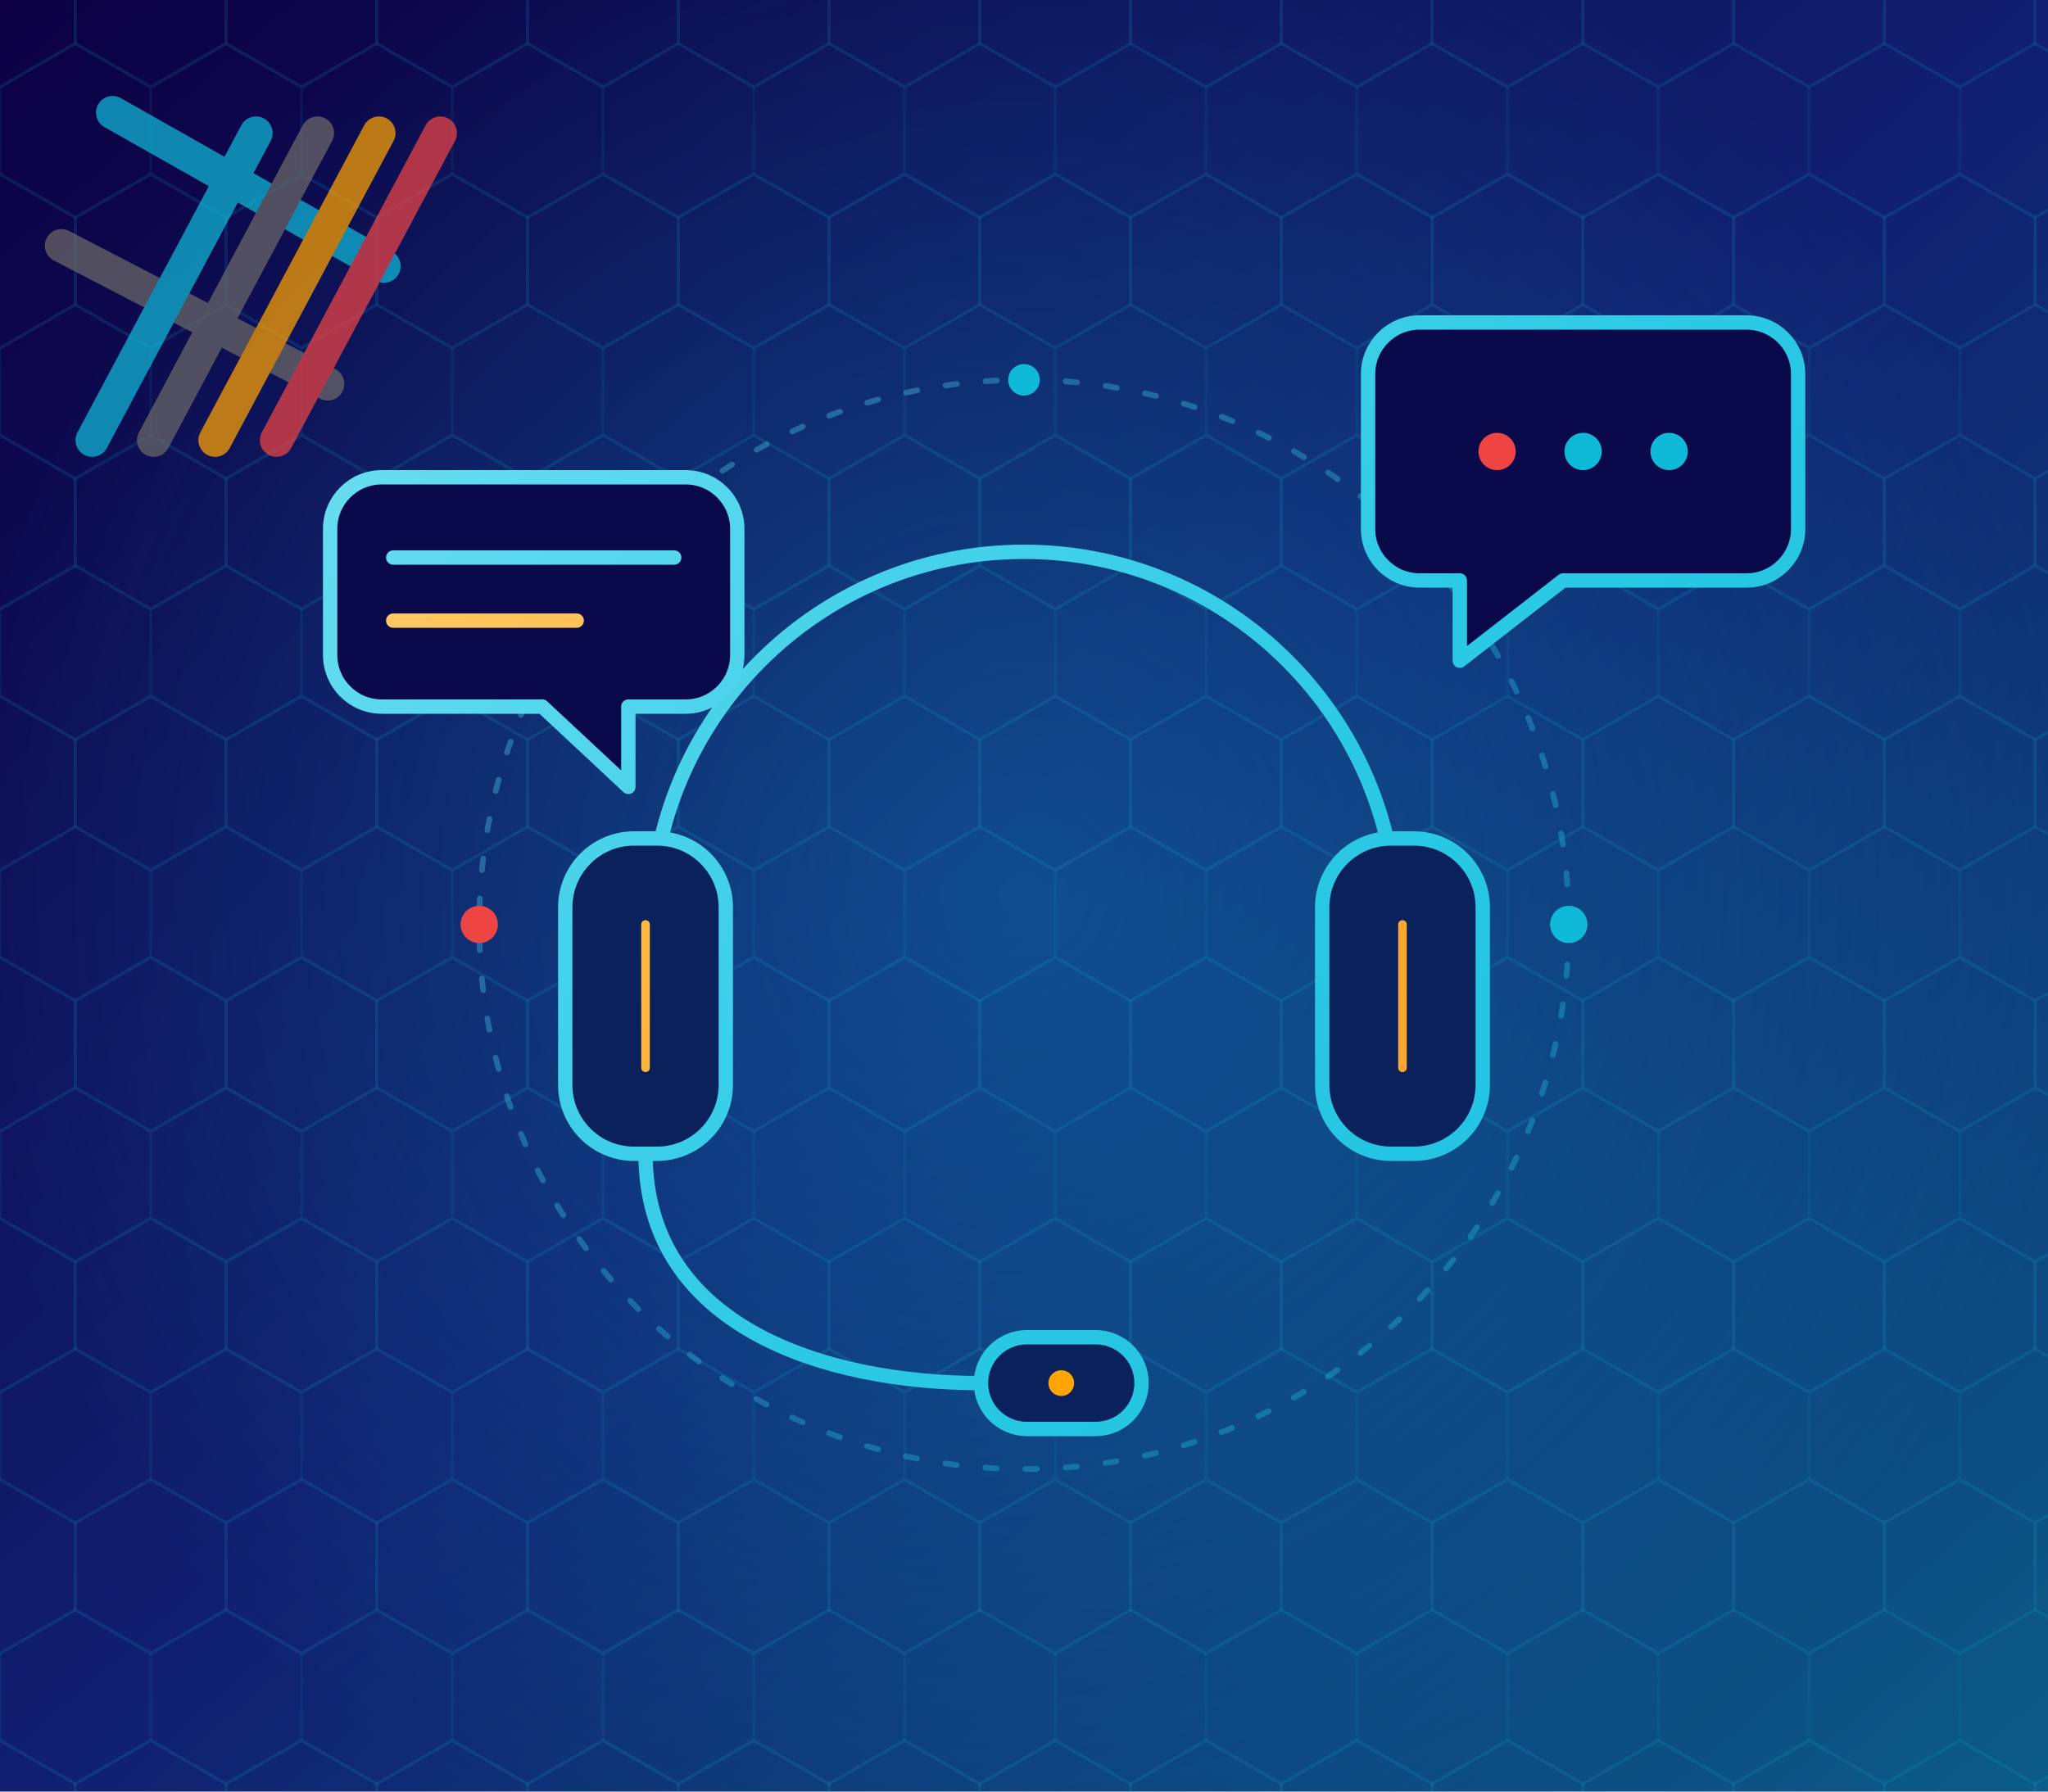
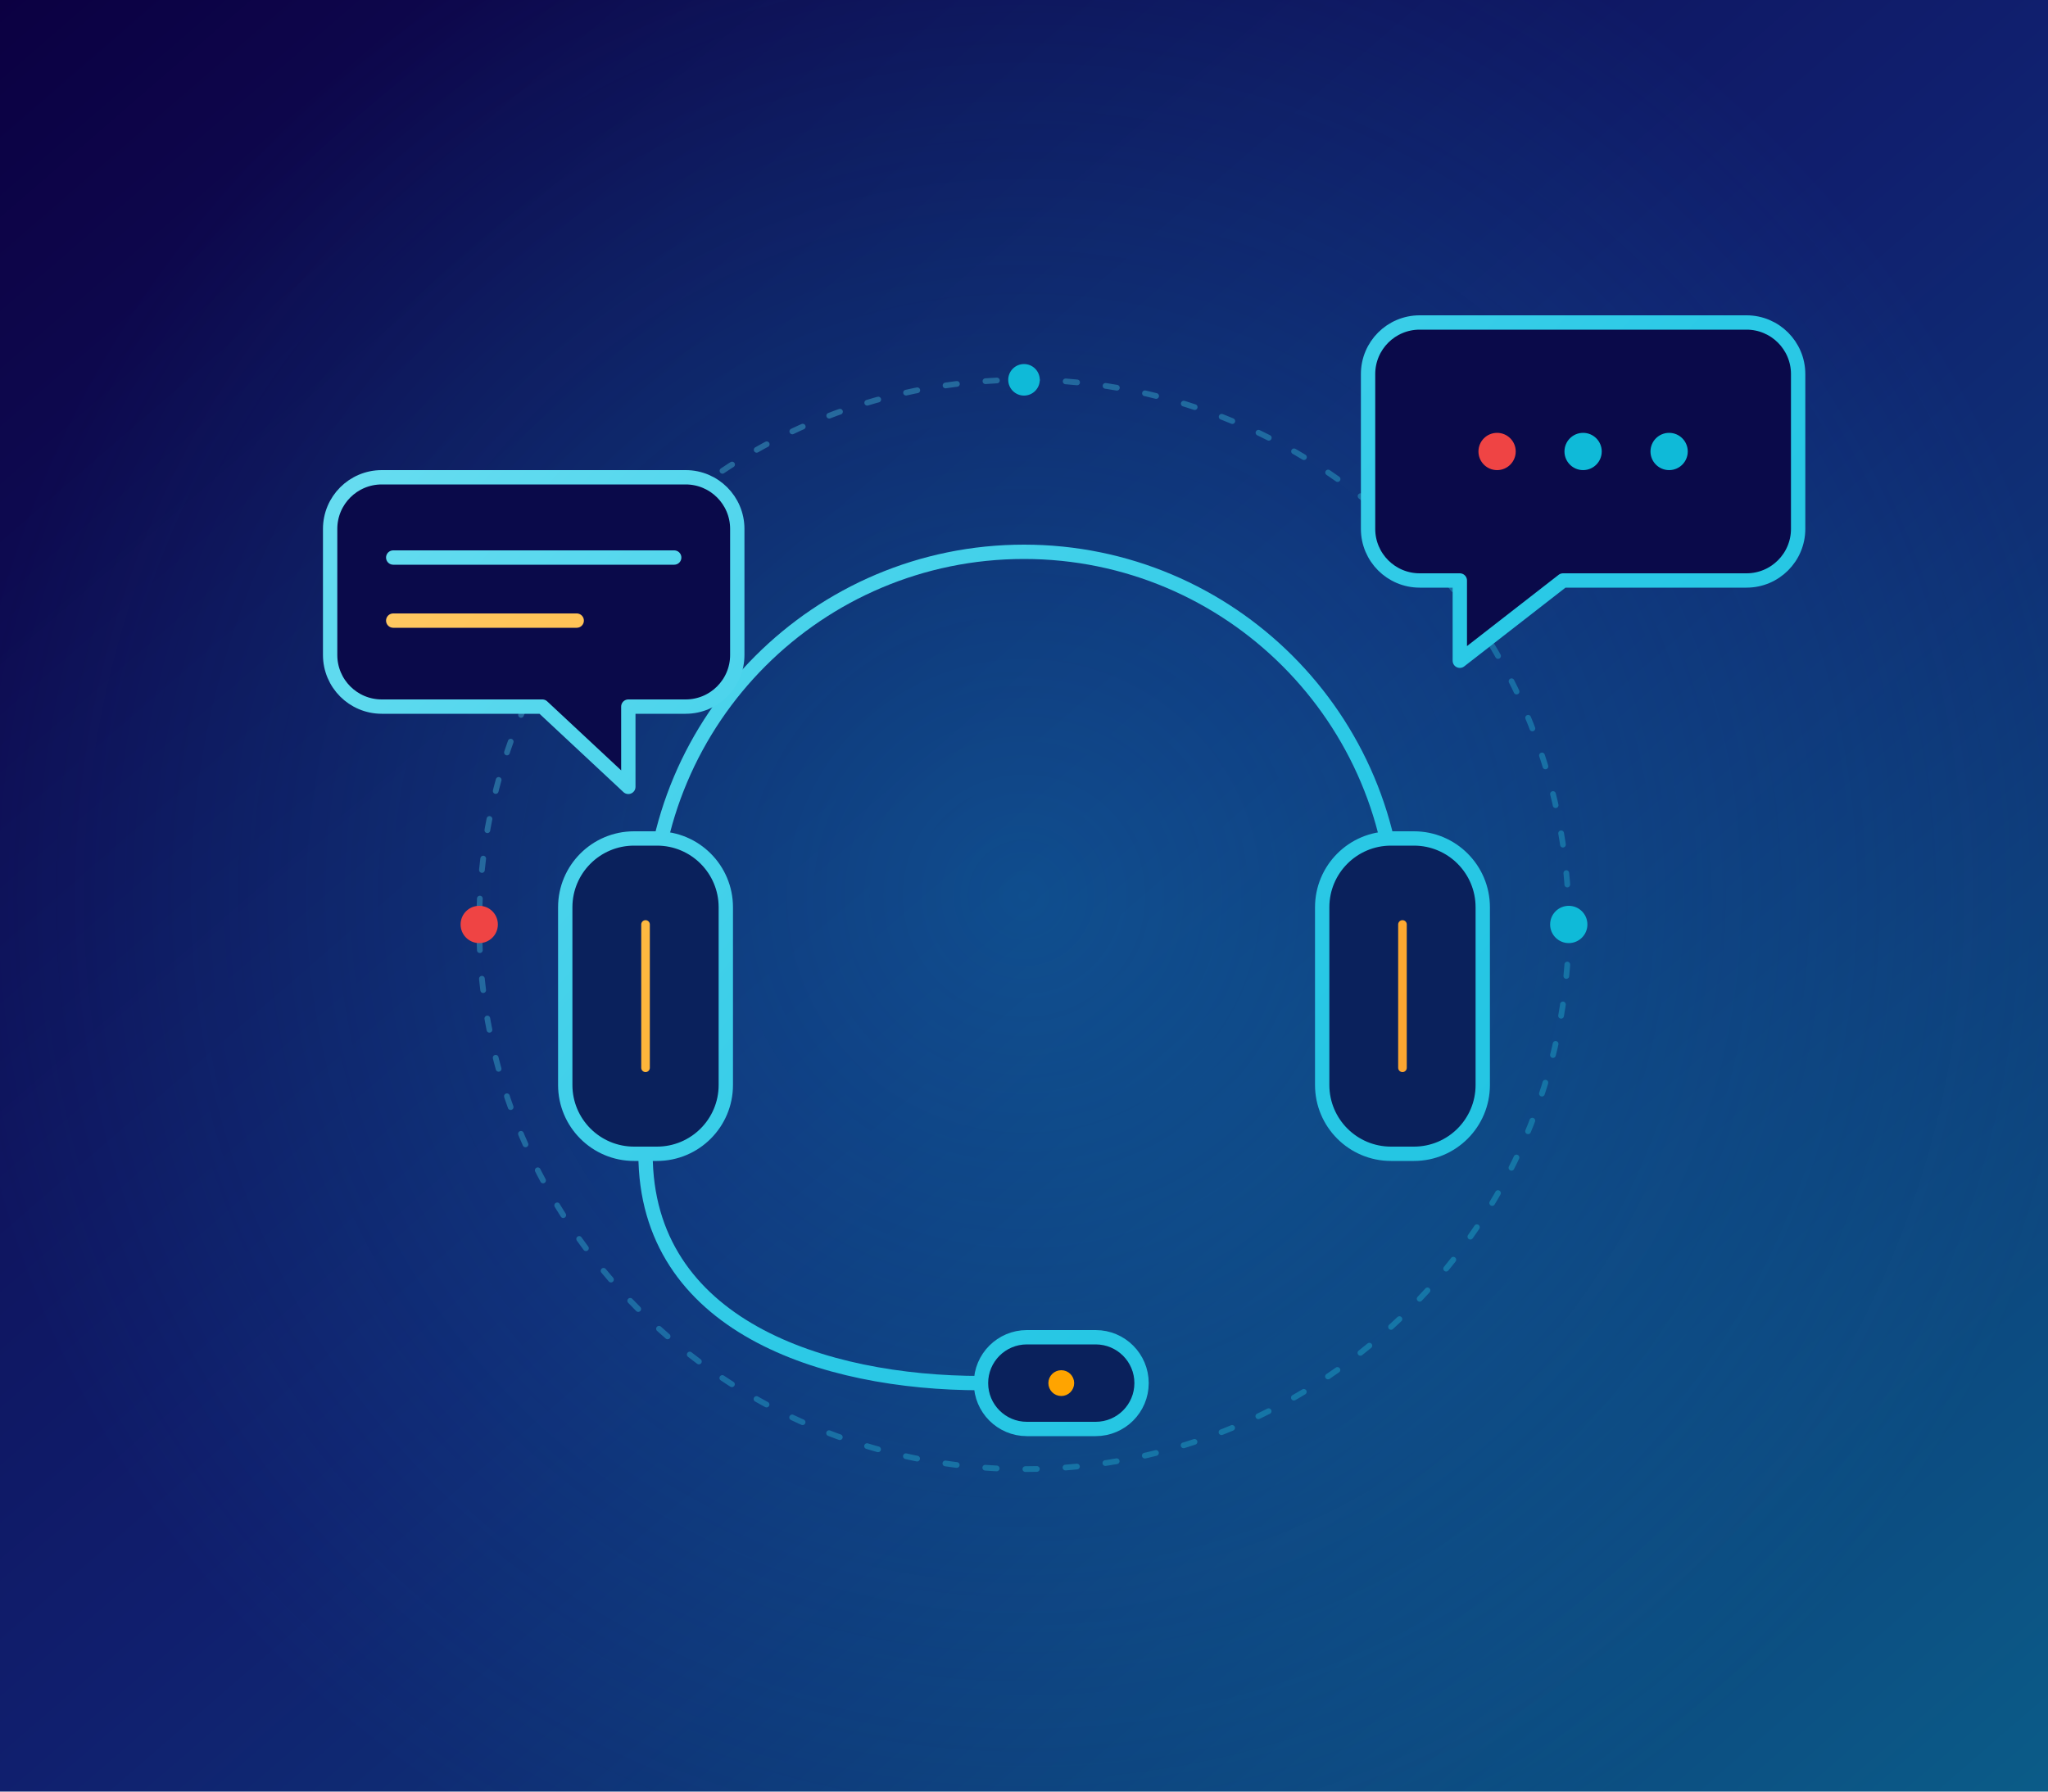
<svg xmlns="http://www.w3.org/2000/svg" viewBox="0 0 800 700" role="img" aria-label="Support headset with chat bubbles">
  <defs>
    <linearGradient id="bg" x1="0" y1="0" x2="1" y2="1">
      <stop offset="0" stop-color="#0C0042" />
      <stop offset="0.5" stop-color="#101F6E" />
      <stop offset="1" stop-color="#0B5C88" />
    </linearGradient>
    <linearGradient id="gS" gradientUnits="userSpaceOnUse" x1="0" y1="0" x2="800" y2="700">
      <stop offset="0" stop-color="#8FEAF7" />
      <stop offset="0.55" stop-color="#2BC9E6" />
      <stop offset="1" stop-color="#0FBAD8" />
    </linearGradient>
    <linearGradient id="gO" gradientUnits="userSpaceOnUse" x1="0" y1="0" x2="800" y2="700">
      <stop offset="0" stop-color="#FFE29A" />
      <stop offset="0.5" stop-color="#FFB02E" />
      <stop offset="1" stop-color="#F58B3A" />
    </linearGradient>
    <radialGradient id="glC" cx="0.5" cy="0.5" r="0.5">
      <stop offset="0" stop-color="#0FBAD8" stop-opacity="0.30" />
      <stop offset="1" stop-color="#0FBAD8" stop-opacity="0" />
    </radialGradient>
    <radialGradient id="glO" cx="0.5" cy="0.5" r="0.5">
      <stop offset="0" stop-color="#FFA400" stop-opacity="0.24" />
      <stop offset="1" stop-color="#FFA400" stop-opacity="0" />
    </radialGradient>
-     <pattern id="hx" width="58.89" height="102" patternUnits="userSpaceOnUse">
-       <g fill="none" stroke="#0FBAD8" stroke-opacity="0.08" stroke-width="1.2">
-         <polygon points="0.0,-34.0 29.4,-17.0 29.4,17.0 0.0,34.0 -29.4,17.0 -29.4,-17.0" />
-         <polygon points="58.9,-34.0 88.3,-17.0 88.3,17.0 58.9,34.0 29.4,17.0 29.4,-17.0" />
-         <polygon points="0.0,68.0 29.4,85.0 29.4,119.0 0.0,136.0 -29.4,119.0 -29.4,85.0" />
-         <polygon points="58.9,68.0 88.3,85.0 88.3,119.0 58.9,136.0 29.4,119.0 29.4,85.0" />
-         <polygon points="29.4,17.0 58.9,34.0 58.9,68.0 29.4,85.0 0.0,68.0 0.0,34.0" />
-       </g>
-     </pattern>
  </defs>
  <rect width="800" height="700" fill="url(#bg)" />
-   <rect width="800" height="700" fill="url(#hx)" />
  <circle cx="400" cy="350.0" r="420.0" fill="url(#glC)" />
-   <g stroke-linecap="round" stroke-width="13" opacity="0.72" fill="none">
-     <line x1="24" y1="96" x2="128" y2="150" stroke="#6B6A68" />
-     <line x1="44" y1="44" x2="150" y2="104" stroke="#0FBAD8" />
-     <line x1="36" y1="172" x2="100" y2="52" stroke="#0FBAD8" />
-     <line x1="60" y1="172" x2="124" y2="52" stroke="#6B6A68" />
-     <line x1="84" y1="172" x2="148" y2="52" stroke="#FFA400" />
-     <line x1="108" y1="172" x2="172" y2="52" stroke="#EF4444" />
-   </g>
  <g transform="translate(400 350.0) scale(1.12) translate(-400 -350.0)">
    <g fill="none" stroke="url(#gS)" stroke-width="5" stroke-linecap="round" stroke-linejoin="round">
      <circle cx="400" cy="360" r="190" fill="none" stroke-opacity="0.35" stroke-dasharray="4 10" stroke-width="2" />
      <circle cx="210" cy="360" r="6" fill="#EF4444" stroke="#EF4444" stroke-width="1" />
      <circle cx="590" cy="360" r="6" fill="#0FBAD8" stroke="#0FBAD8" stroke-width="1" />
      <circle cx="400" cy="170" r="5" fill="#0FBAD8" stroke="#0FBAD8" stroke-width="1" />
      <path d="M270 360A130 130 0 0 1 530 360" fill="none" />
      <rect x="240" y="330" width="56" height="110" rx="24" fill="#0A0A4A" stroke="none" />
      <rect x="240" y="330" width="56" height="110" rx="24" fill="rgba(15,186,216,0.13)" />
      <rect x="504" y="330" width="56" height="110" rx="24" fill="#0A0A4A" stroke="none" />
      <rect x="504" y="330" width="56" height="110" rx="24" fill="rgba(15,186,216,0.13)" />
      <line x1="268" y1="360" x2="268" y2="410" stroke="url(#gO)" stroke-width="3" />
      <line x1="532" y1="360" x2="532" y2="410" stroke="url(#gO)" stroke-width="3" />
      <path d="M268 440C268 500 330 520 385 520" fill="none" />
      <rect x="385" y="504" width="56" height="32" rx="16" fill="#0A0A4A" stroke="none" />
      <rect x="385" y="504" width="56" height="32" rx="16" fill="rgba(15,186,216,0.13)" />
      <circle cx="413" cy="520" r="4" fill="#FFA400" stroke="#FFA400" stroke-width="1" />
      <path d="M538 150H652a18 18 0 0 1 18 18V222a18 18 0 0 1-18 18H588L552 268V240H538a18 18 0 0 1-18-18V168a18 18 0 0 1 18-18Z" fill="#0A0A4A" stroke="none" />
      <path d="M538 150H652a18 18 0 0 1 18 18V222a18 18 0 0 1-18 18H588L552 268V240H538a18 18 0 0 1-18-18V168a18 18 0 0 1 18-18Z" fill="none" />
      <circle cx="565" cy="195" r="6" fill="#EF4444" stroke="#EF4444" stroke-width="1" />
      <circle cx="595" cy="195" r="6" fill="#0FBAD8" stroke="#0FBAD8" stroke-width="1" />
      <circle cx="625" cy="195" r="6" fill="#0FBAD8" stroke="#0FBAD8" stroke-width="1" />
      <g transform="translate(14,14)">
        <path d="M162 190H268a18 18 0 0 1 18 18V252a18 18 0 0 1-18 18H248V298L218 270H162a18 18 0 0 1-18-18V208a18 18 0 0 1 18-18Z" fill="#0A0A4A" stroke="none" />
        <path d="M162 190H268a18 18 0 0 1 18 18V252a18 18 0 0 1-18 18H248V298L218 270H162a18 18 0 0 1-18-18V208a18 18 0 0 1 18-18Z" fill="none" />
        <line x1="166" y1="218" x2="264" y2="218" />
        <line x1="166" y1="240" x2="230" y2="240" stroke="url(#gO)" />
      </g>
    </g>
  </g>
</svg>
